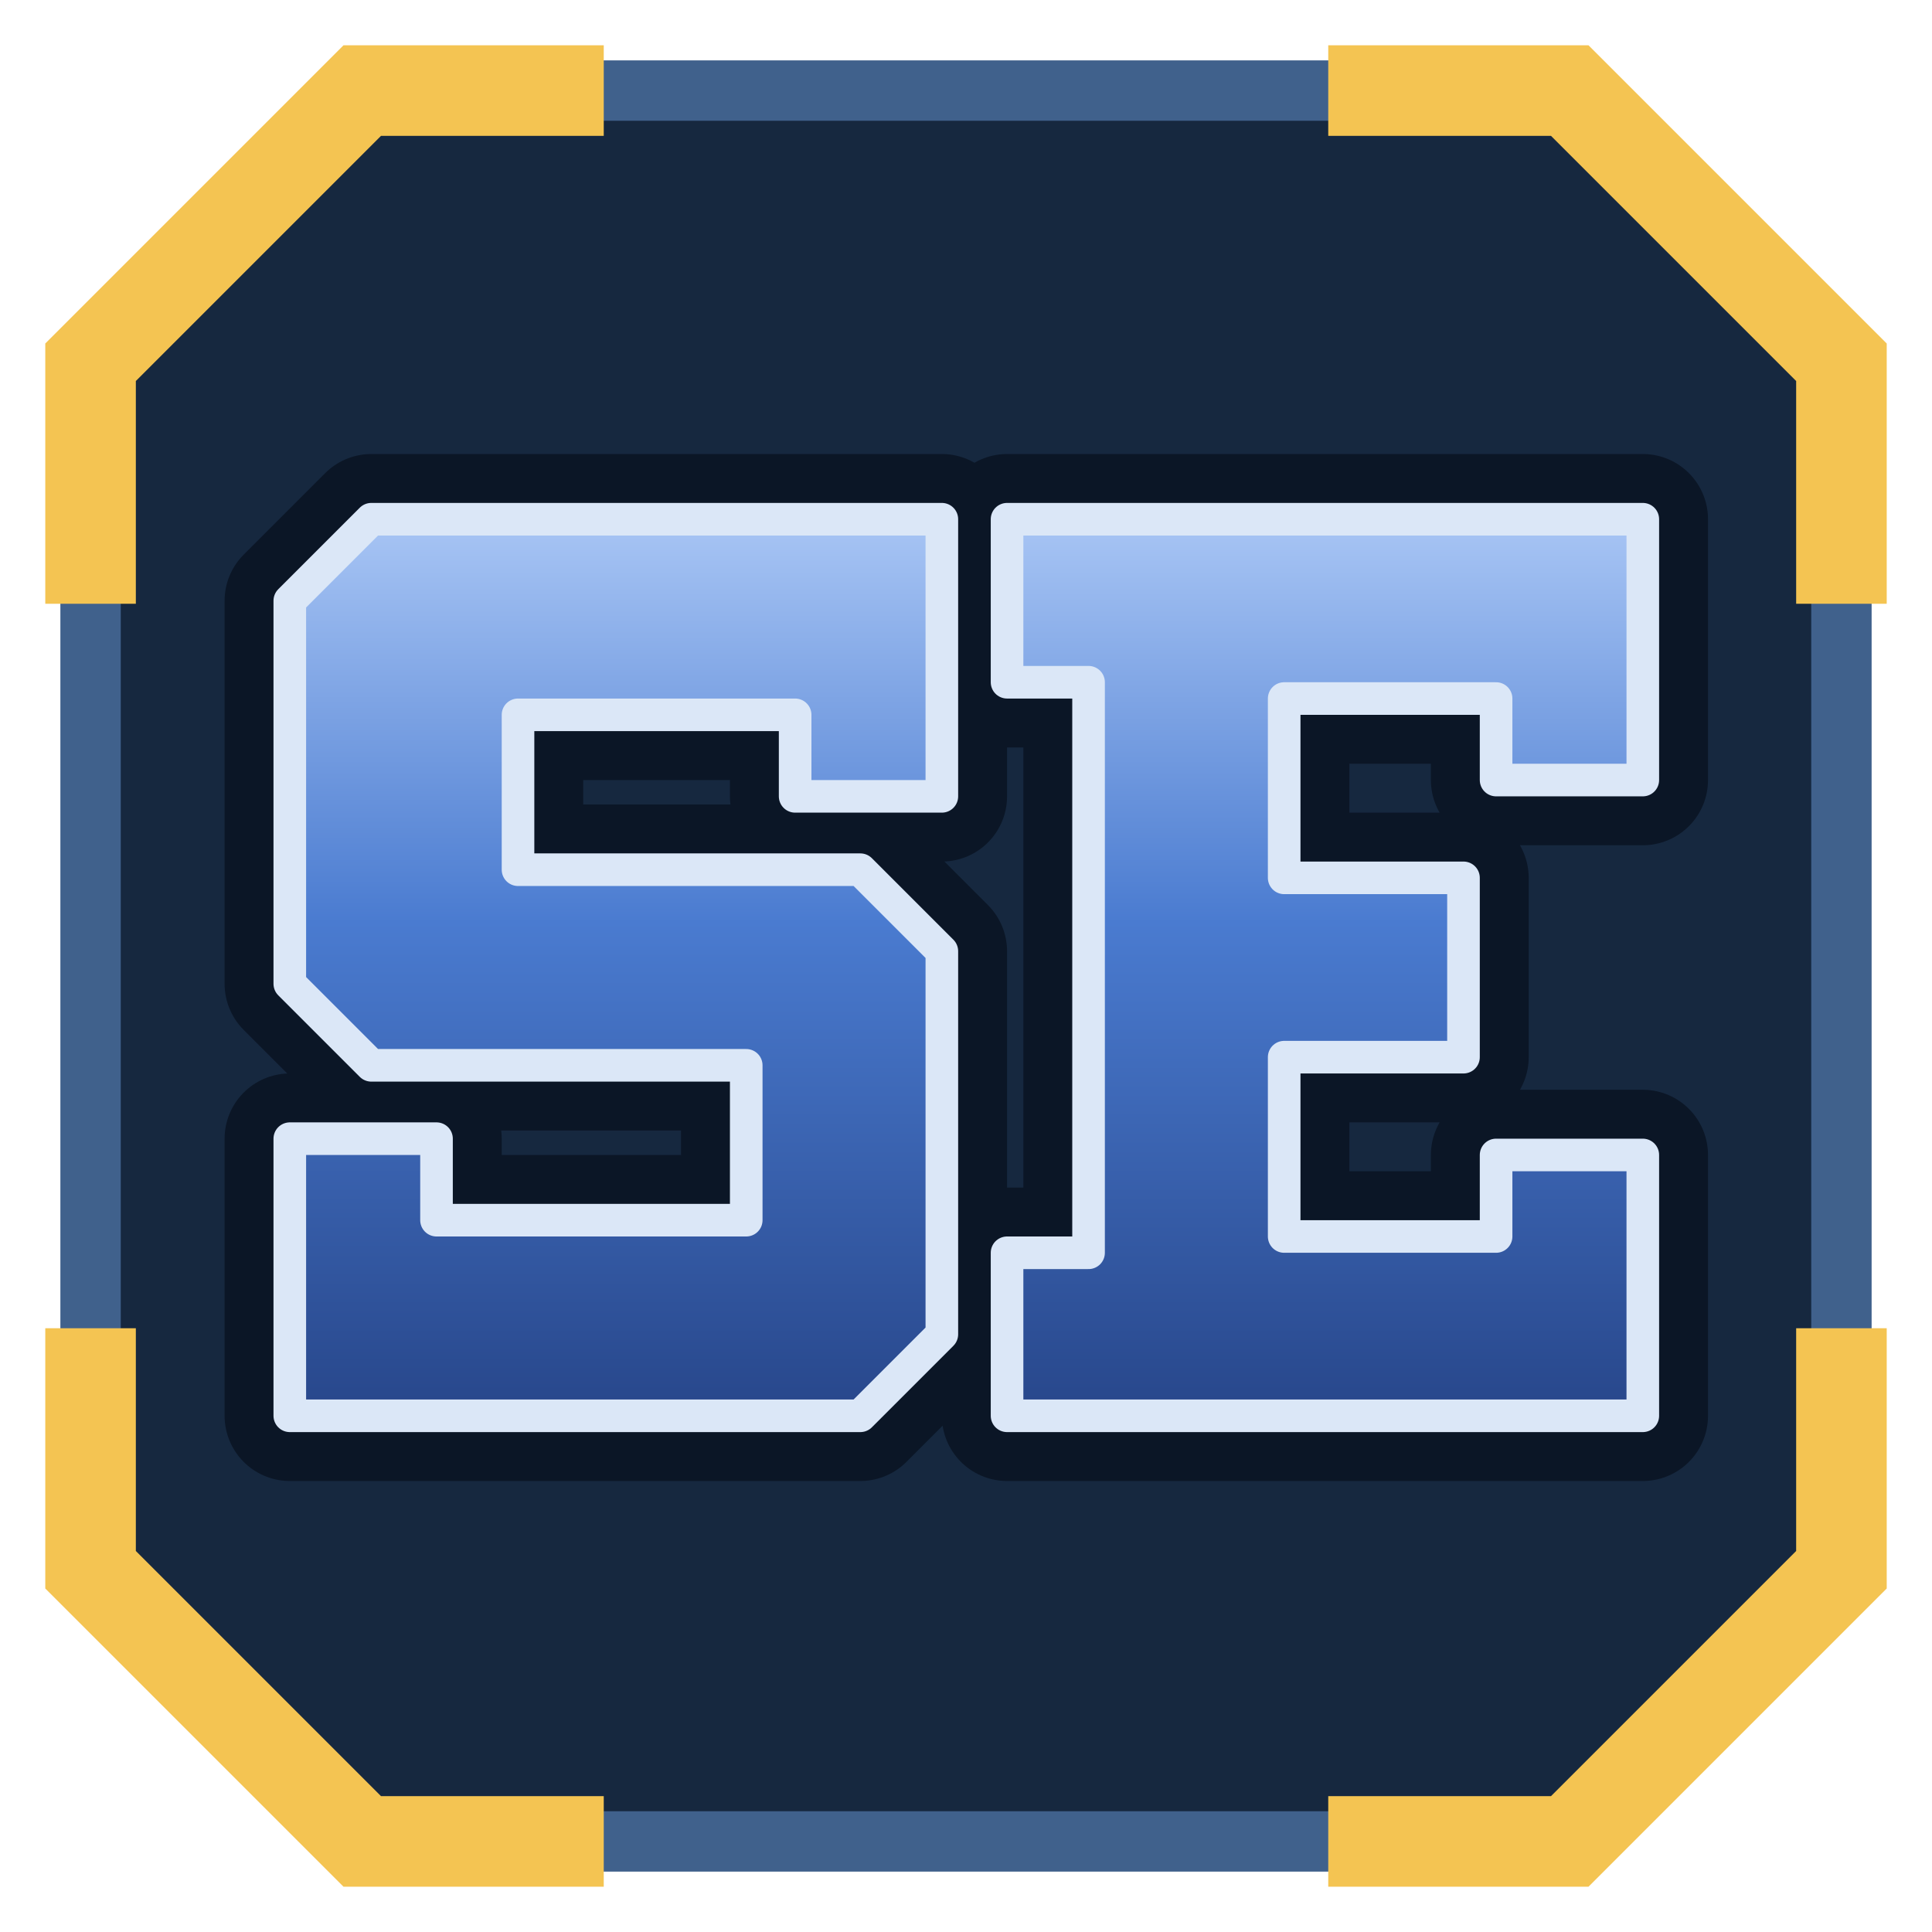
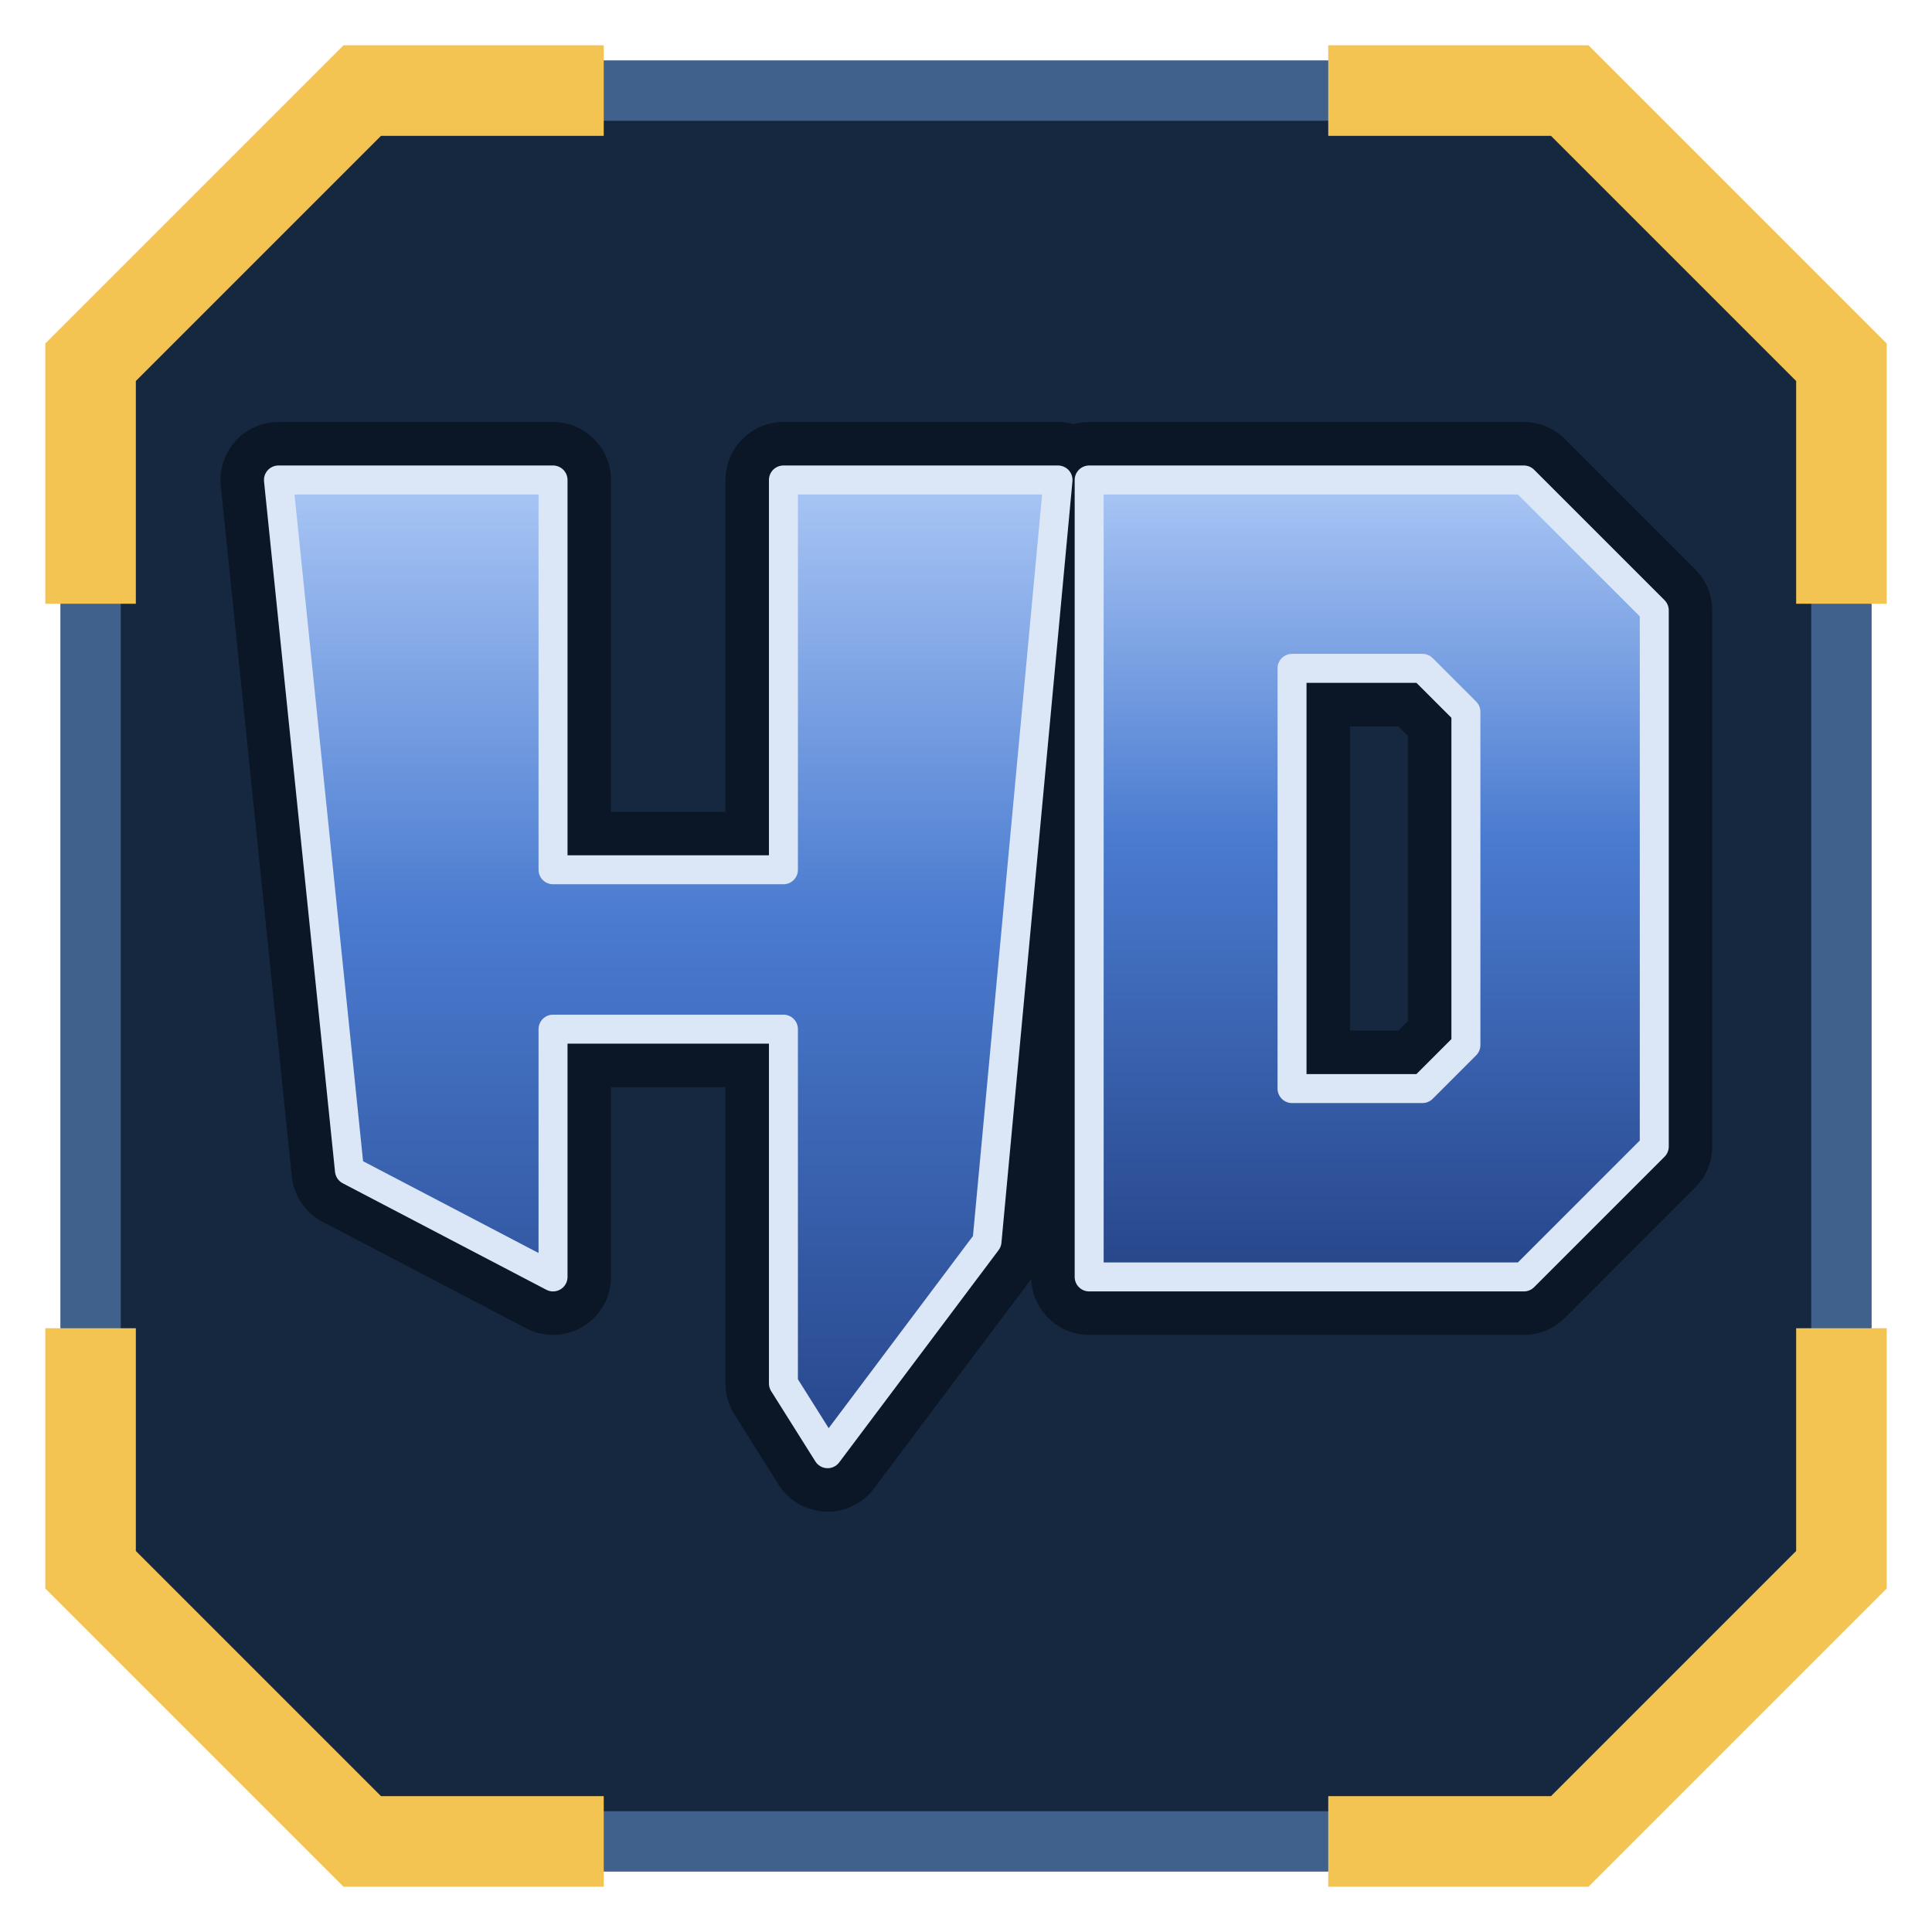
<svg xmlns="http://www.w3.org/2000/svg" viewBox="0 0 64 64">
  <defs>
    <linearGradient id="s" x1="0" y1="0" x2="0" y2="1">
      <stop offset="0" stop-color="#a9c6f5" />
      <stop offset=".45" stop-color="#4a7bd0" />
      <stop offset="1" stop-color="#27468a" />
    </linearGradient>
  </defs>
  <polygon points="12,3 52,3 61,12 61,52 52,61 12,61 3,52 3,12" fill="#16283f" stroke="#40618c" stroke-width="2" />
  <g fill="none" stroke="#f4c452" stroke-width="3">
    <path d="M3 20V12L12 3h8" />
    <path d="M44 3h8l9 9v8" />
    <path d="M3 44v8l9 9h8" />
    <path d="M44 61h8l9-9v-8" />
  </g>
-   <g transform="translate(9.6 17.2) scale(.27)">
-     <g fill="#0b1626" stroke="#0b1626" stroke-width="16" stroke-linejoin="round">
-       <path d="M10 0 H80 V34 H62 V24 H28 V43 H70 L80 53 V100 L70 110 H0 V76 H18 V86 H56 V67 H10 L0 57 V10 Z" />
-       <path transform="translate(88 0)" d="M0 0 H78 V32 H60 V22 H34 V44 H56 V66 H34 V88 H60 V78 H78 V110 H0 V90 H10 V20 H0 Z" />
+   <g transform="translate(10.4 15.9) scale(.24)">
+     <g fill="#0b1626" stroke="#0b1626" stroke-width="16" stroke-linejoin="round" fill-rule="evenodd">
+       <path d="M-4.9 0 L33 0 L33 53.8 L64.8 53.8 L64.8 0 L102.7 0 L92.9 105.1 L70.9 134.4 L64.8 124.7 L64.8 75.8 L33 75.8 L33 110 L4.9 95.3 Z" />
+       <path transform="translate(107 0)" d="M0 0 H60 L78 18 V92 L60 110 H0 Z M28 26 H46 L52 32 V78 L46 84 H28 Z" />
    </g>
-     <g fill="url(#s)" stroke="#dbe7f7" stroke-width="4" stroke-linejoin="round">
-       <path d="M10 0 H80 V34 H62 V24 H28 V43 H70 L80 53 V100 L70 110 H0 V76 H18 V86 H56 V67 H10 L0 57 V10 Z" />
-       <path transform="translate(88 0)" d="M0 0 H78 V32 H60 V22 H34 V44 H56 V66 H34 V88 H60 V78 H78 V110 H0 V90 H10 V20 H0 Z" />
+     <g fill="url(#s)" stroke="#dbe7f7" stroke-width="4" stroke-linejoin="round" fill-rule="evenodd">
+       <path d="M-4.9 0 L33 0 L33 53.8 L64.8 53.8 L64.8 0 L102.7 0 L92.9 105.1 L70.9 134.4 L64.8 124.7 L64.8 75.8 L33 75.8 L33 110 L4.9 95.3 Z" />
+       <path transform="translate(107 0)" d="M0 0 H60 L78 18 V92 L60 110 H0 Z M28 26 H46 L52 32 V78 L46 84 H28 Z" />
    </g>
  </g>
</svg>
